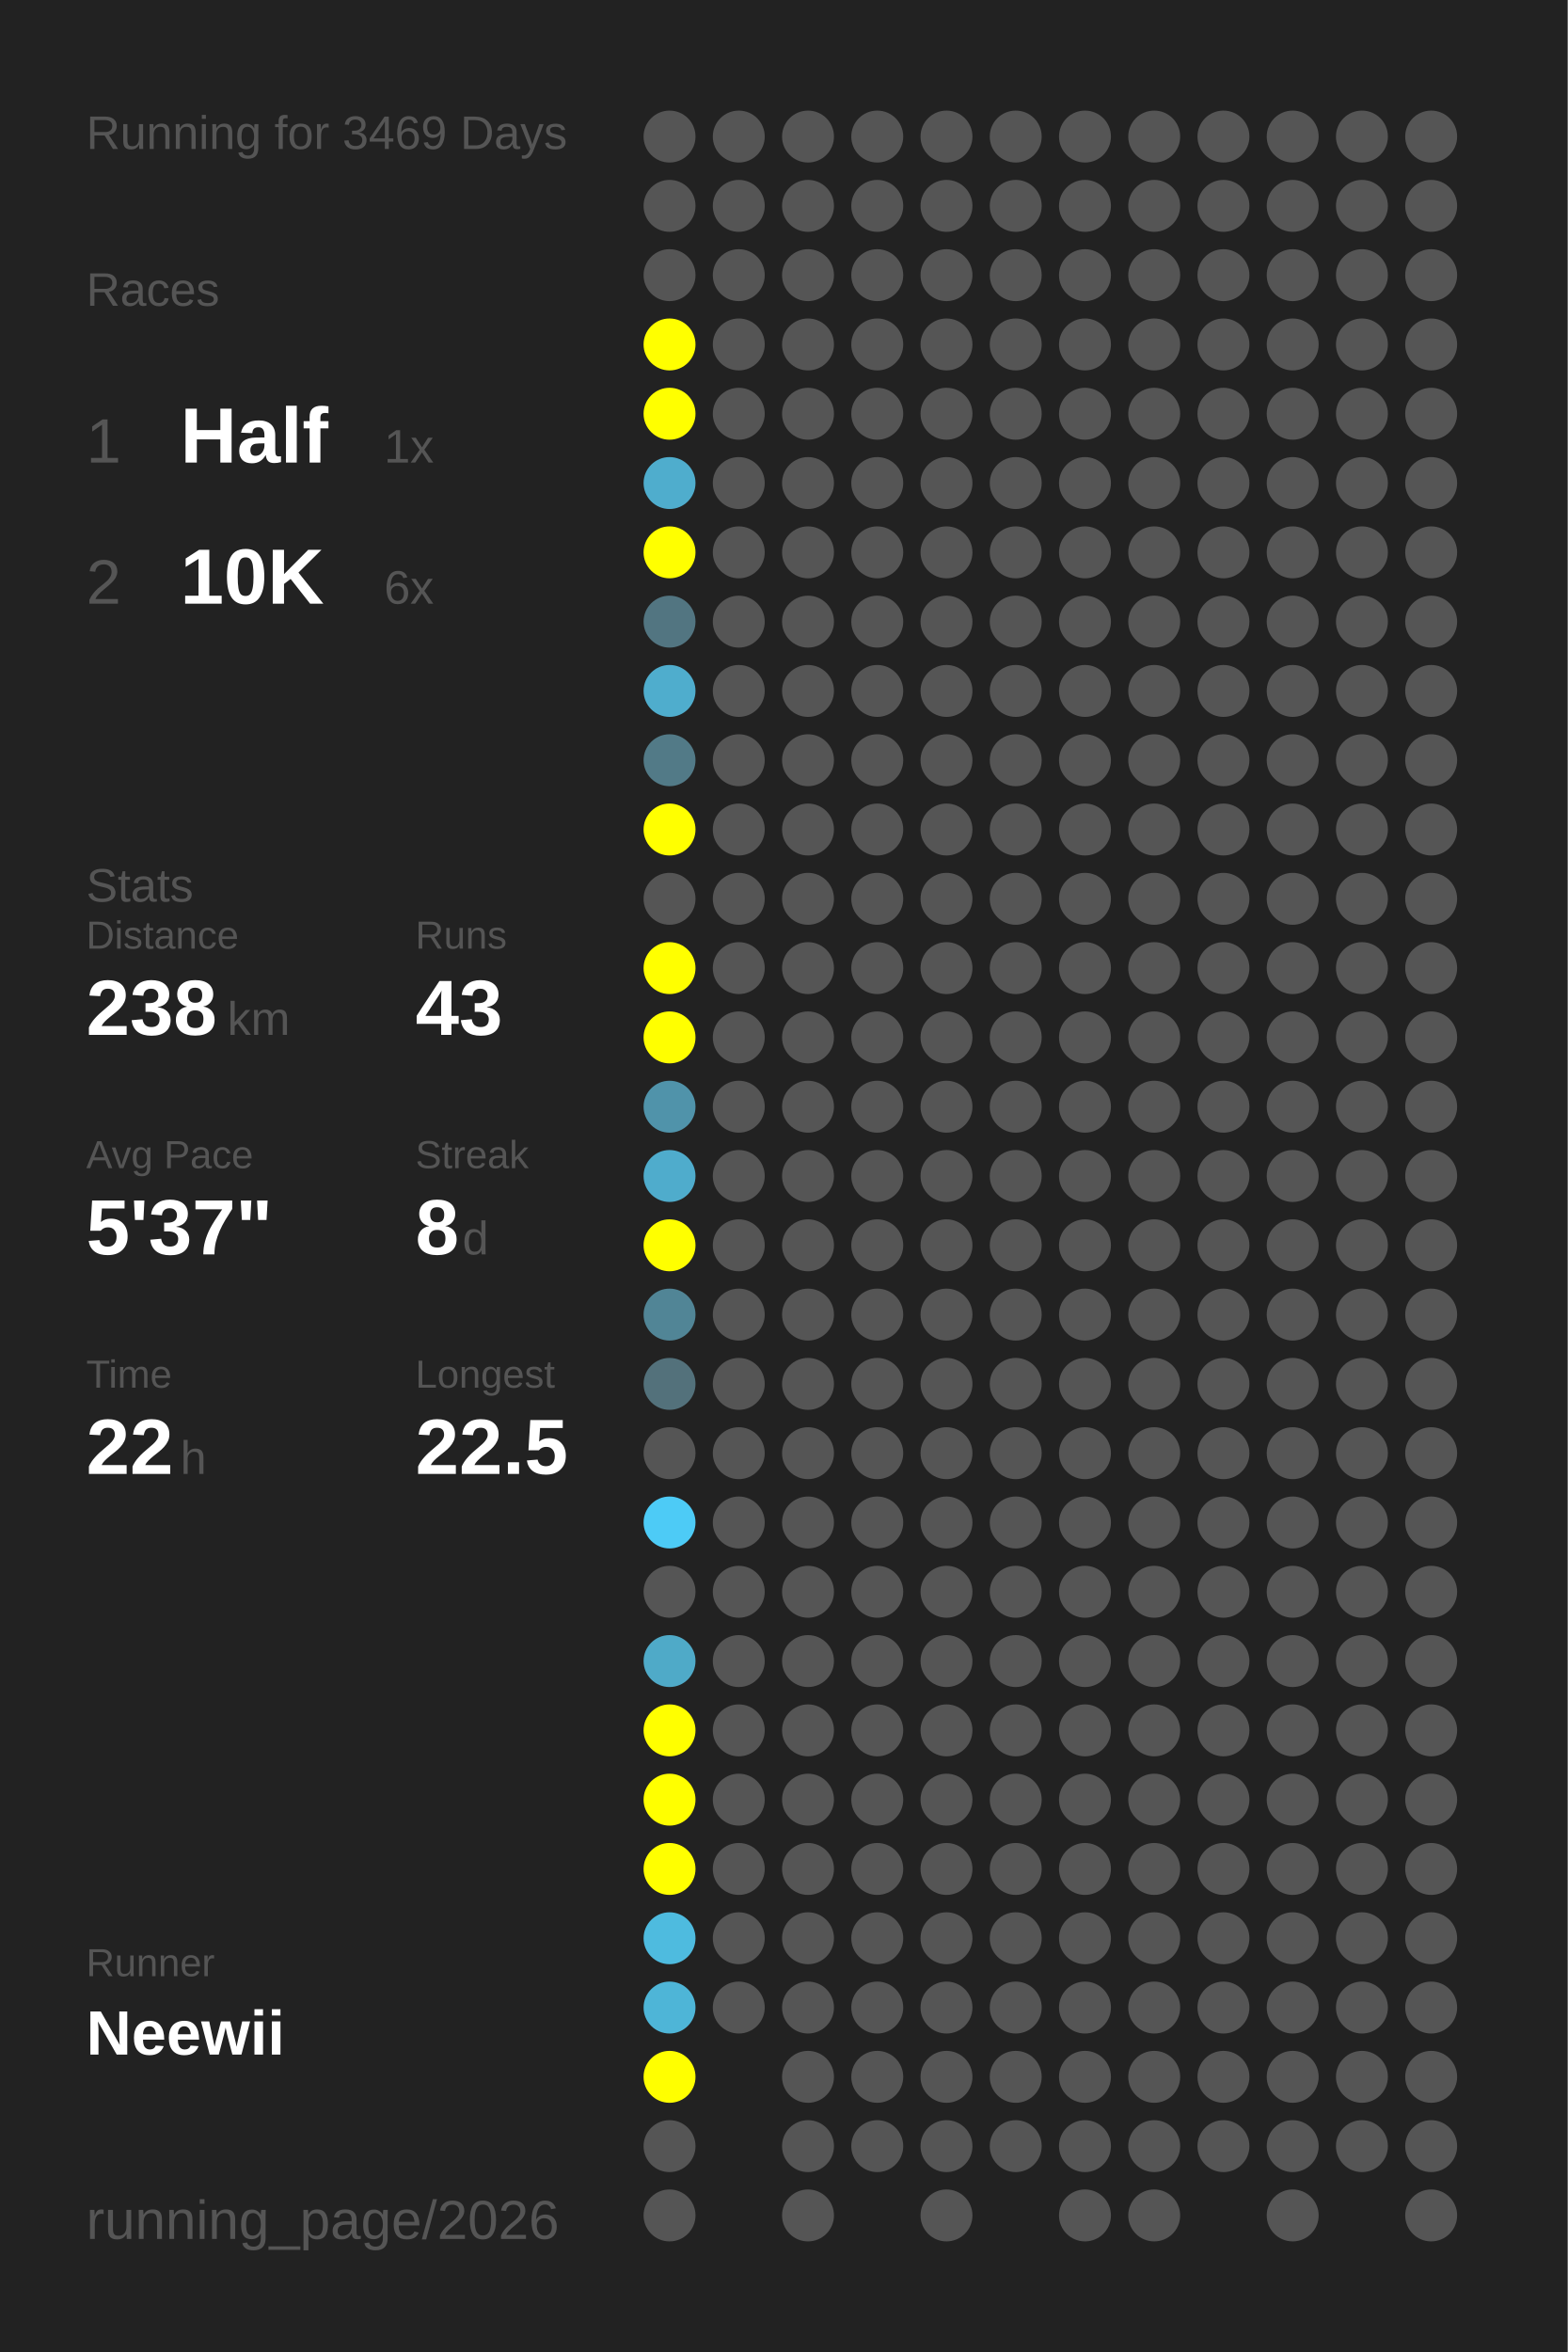
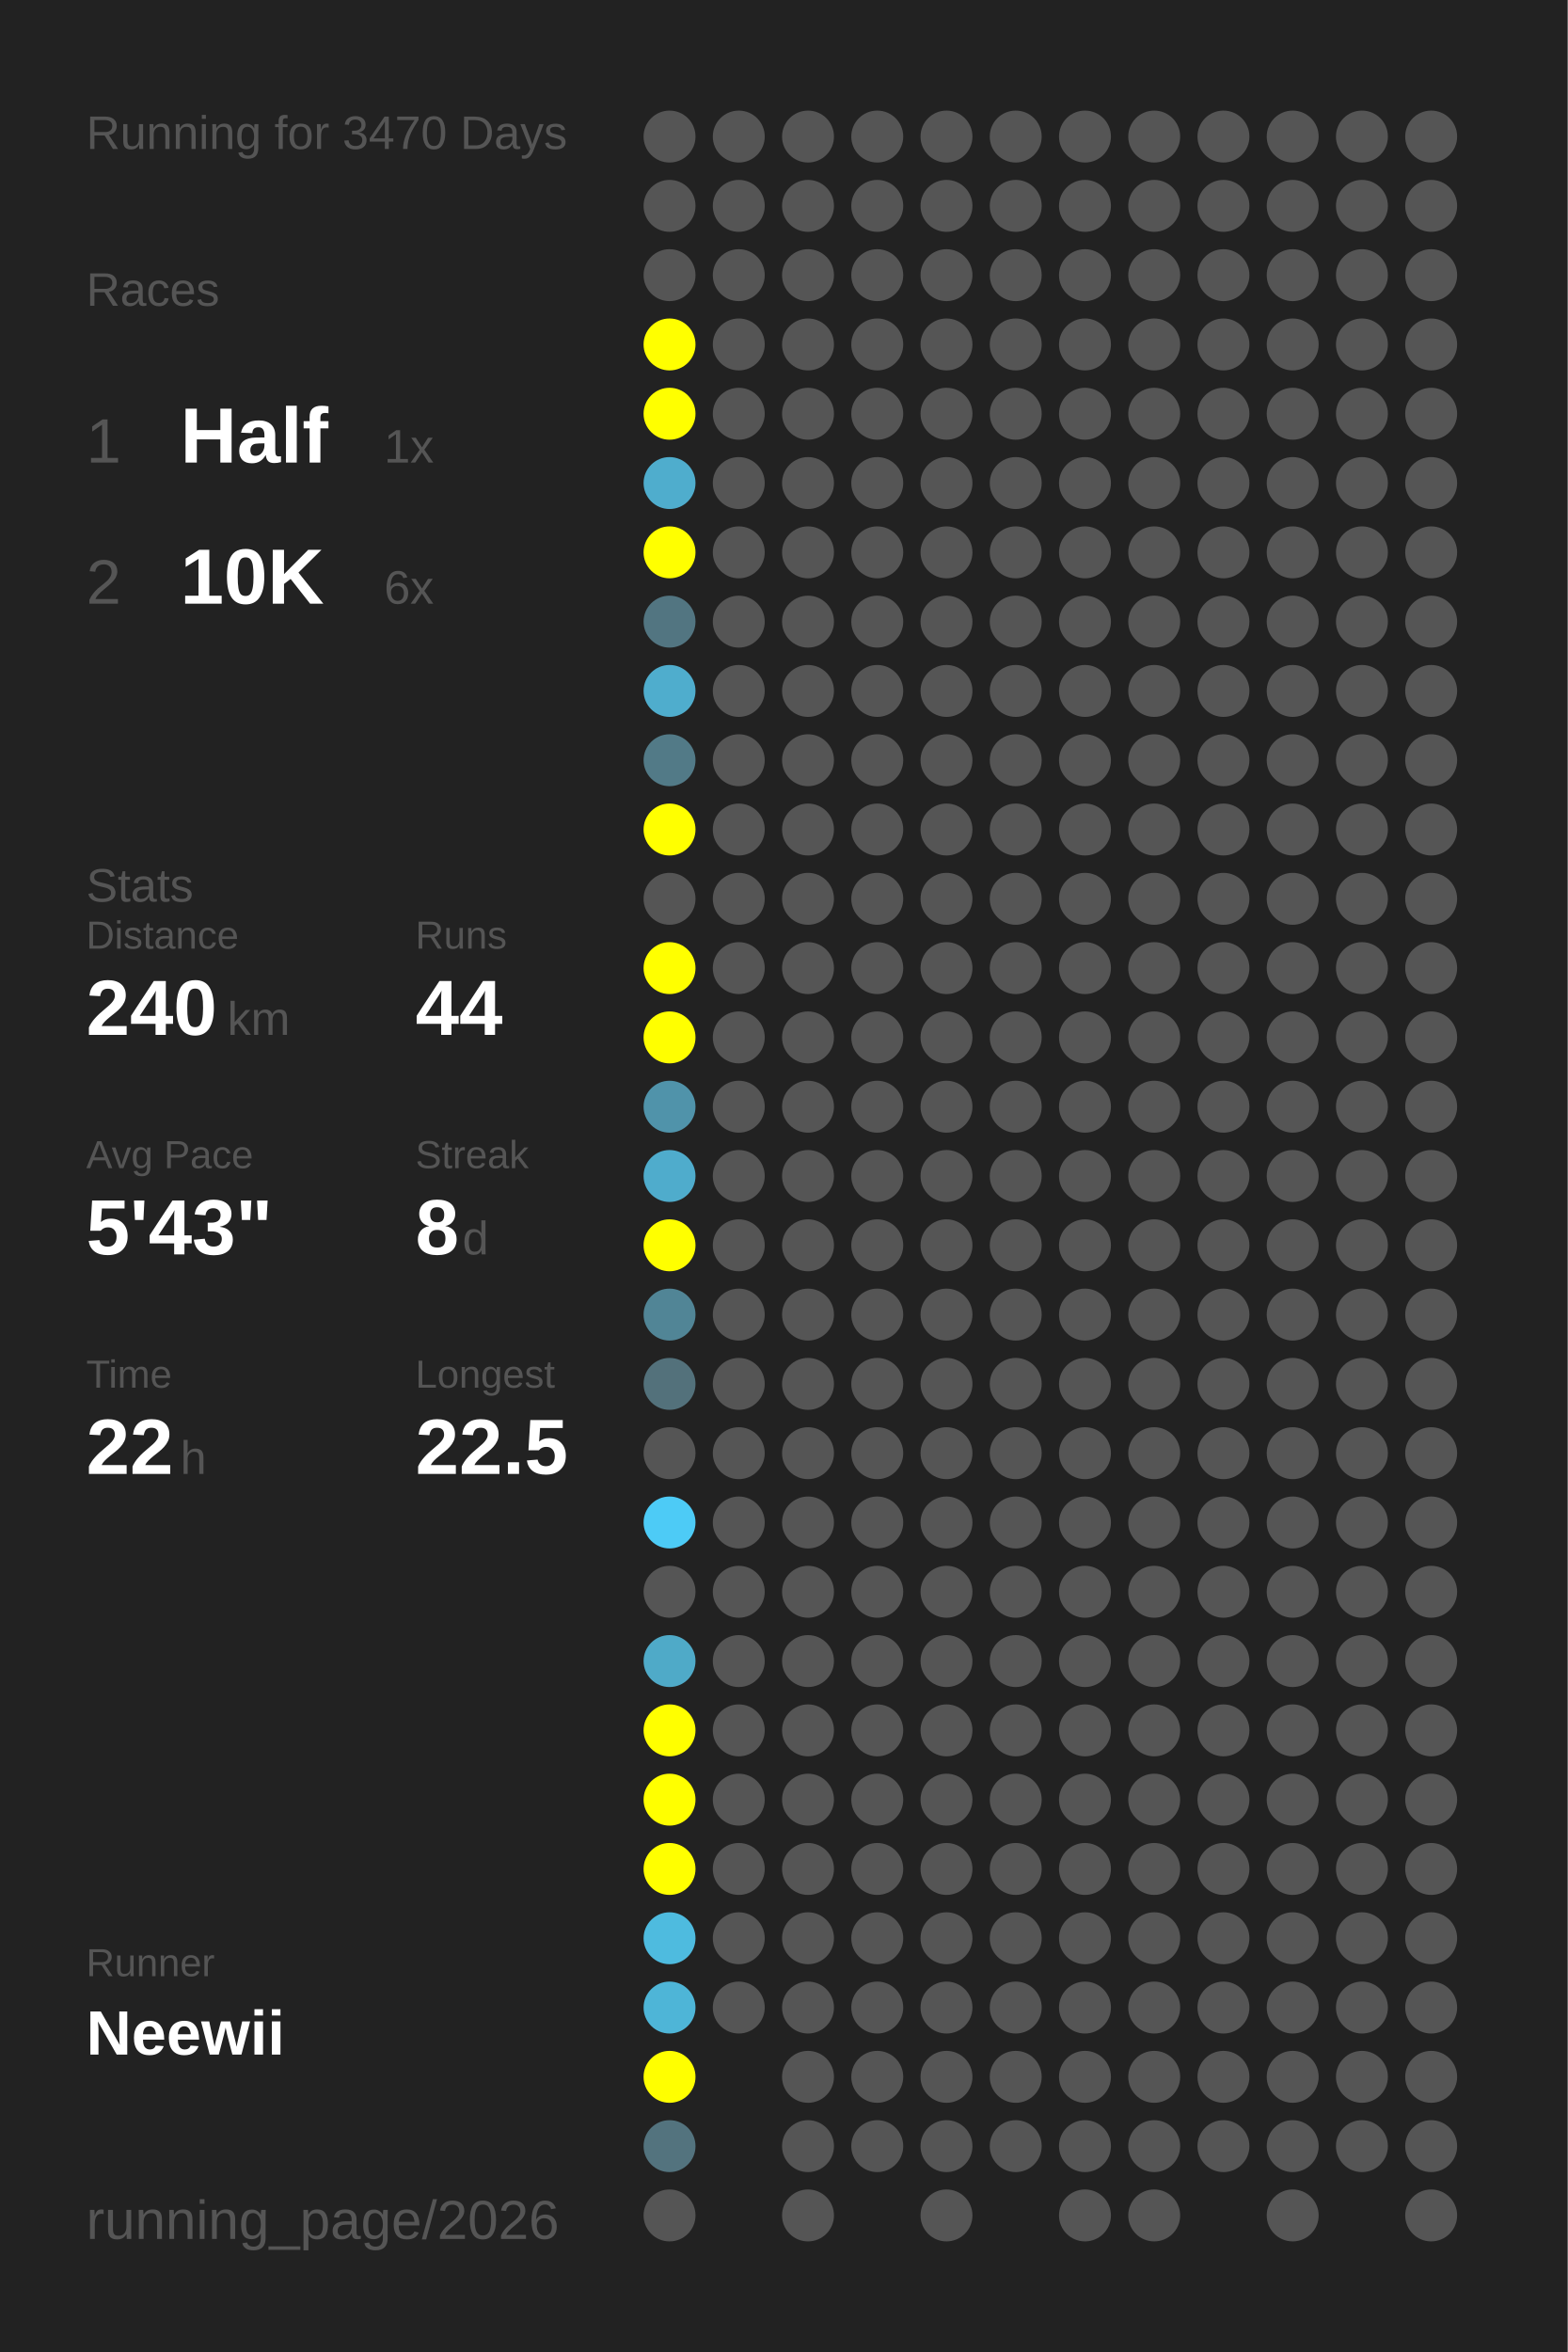
<svg xmlns="http://www.w3.org/2000/svg" baseProfile="full" height="300mm" version="1.1" viewBox="0,0,200,300" width="200mm">
  <defs />
  <rect fill="#222222" height="300" width="200" x="0" y="0" />
-   <text fill="#555555" style="font-size:6px; font-family:Arial;" x="11" y="19">Running for 3469 Days</text>
+   <text fill="#555555" style="font-size:6px; font-family:Arial;" x="11" y="19">Running for 3470 Days</text>
  <text fill="#555555" style="font-size:6px; font-family:Arial;" x="11" y="39">Races</text>
  <text fill="#555555" style="font-size:8px; font-family:Arial;" x="11" y="59">1</text>
  <text fill="#FFFFFF" style="font-size:10px; font-family:Arial; font-weight:bold;" x="23" y="59">Half</text>
  <text fill="#555555" style="font-size:6px; font-family:Arial;" x="49" y="59">1x</text>
  <text fill="#555555" style="font-size:8px; font-family:Arial;" x="11" y="77">2</text>
  <text fill="#FFFFFF" style="font-size:10px; font-family:Arial; font-weight:bold;" x="23" y="77">10K</text>
  <text fill="#555555" style="font-size:6px; font-family:Arial;" x="49" y="77">6x</text>
  <text fill="#555555" style="font-size:6px; font-family:Arial;" x="11" y="115">Stats</text>
  <text fill="#555555" style="font-size:5px; font-family:Arial;" x="11" y="121">Distance</text>
-   <text fill="#FFFFFF" style="font-size:10px; font-family:Arial; font-weight:bold;" x="11" y="132">238</text>
+   <text fill="#FFFFFF" style="font-size:10px; font-family:Arial; font-weight:bold;" x="11" y="132">240</text>
  <text fill="#555555" style="font-size:6px; font-family:Arial;" x="29" y="132">km</text>
  <text fill="#555555" style="font-size:5px; font-family:Arial;" x="53" y="121">Runs</text>
-   <text fill="#FFFFFF" style="font-size:10px; font-family:Arial; font-weight:bold;" x="53" y="132">43</text>
+   <text fill="#FFFFFF" style="font-size:10px; font-family:Arial; font-weight:bold;" x="53" y="132">44</text>
  <text fill="#555555" style="font-size:5px; font-family:Arial;" x="11" y="149">Avg Pace</text>
-   <text fill="#FFFFFF" style="font-size:10px; font-family:Arial; font-weight:bold;" x="11" y="160">5'37"</text>
+   <text fill="#FFFFFF" style="font-size:10px; font-family:Arial; font-weight:bold;" x="11" y="160">5'43"</text>
  <text fill="#555555" style="font-size:5px; font-family:Arial;" x="53" y="149">Streak</text>
  <text fill="#FFFFFF" style="font-size:10px; font-family:Arial; font-weight:bold;" x="53" y="160">8</text>
  <text fill="#555555" style="font-size:6px; font-family:Arial;" x="59" y="160">d</text>
  <text fill="#555555" style="font-size:5px; font-family:Arial;" x="11" y="177">Time</text>
  <text fill="#FFFFFF" style="font-size:10px; font-family:Arial; font-weight:bold;" x="11" y="188">22</text>
  <text fill="#555555" style="font-size:6px; font-family:Arial;" x="23" y="188">h</text>
  <text fill="#555555" style="font-size:5px; font-family:Arial;" x="53" y="177">Longest</text>
  <text fill="#FFFFFF" style="font-size:10px; font-family:Arial; font-weight:bold;" x="53" y="188">22.5</text>
  <text fill="#555555" style="font-size:5px; font-family:Arial;" x="11" y="252.065">Runner</text>
  <text fill="#FFFFFF" style="font-size:8px; font-family:Arial; font-weight:bold;" x="11" y="262.065">Neewii</text>
  <text fill="#555555" style="font-size:7px; font-family:Arial;" x="11" y="285.581">running_page/2026</text>
  <circle cx="85.417" cy="17.419" fill="#555555" r="3.312" />
  <circle cx="85.417" cy="26.258" fill="#555555" r="3.312" />
  <circle cx="85.417" cy="35.097" fill="#555555" r="3.312" />
  <circle cx="85.417" cy="43.935" fill="#FFFF00" r="3.312" />
  <circle cx="85.417" cy="52.774" fill="#FFFF00" r="3.312" />
  <circle cx="85.417" cy="61.613" fill="#4fadcd" r="3.312" />
  <circle cx="85.417" cy="70.452" fill="#FFFF00" r="3.312" />
  <circle cx="85.417" cy="79.29" fill="#527581" r="3.312" />
  <circle cx="85.417" cy="88.129" fill="#4fadcd" r="3.312" />
  <circle cx="85.417" cy="96.968" fill="#527a87" r="3.312" />
  <circle cx="85.417" cy="105.806" fill="#FFFF00" r="3.312" />
  <circle cx="85.417" cy="114.645" fill="#555555" r="3.312" />
  <circle cx="85.417" cy="123.484" fill="#FFFF00" r="3.312" />
  <circle cx="85.417" cy="132.323" fill="#FFFF00" r="3.312" />
  <circle cx="85.417" cy="141.161" fill="#5093aa" r="3.312" />
  <circle cx="85.417" cy="150" fill="#4faccc" r="3.312" />
  <circle cx="85.417" cy="158.839" fill="#FFFF00" r="3.312" />
  <circle cx="85.417" cy="167.677" fill="#518596" r="3.312" />
  <circle cx="85.417" cy="176.516" fill="#53717b" r="3.312" />
  <circle cx="85.417" cy="185.355" fill="#555555" r="3.312" />
  <circle cx="85.417" cy="194.194" fill="#4dcbf6" r="3.312" />
  <circle cx="85.417" cy="203.032" fill="#555555" r="3.312" />
  <circle cx="85.417" cy="211.871" fill="#4faac8" r="3.312" />
  <circle cx="85.417" cy="220.71" fill="#FFFF00" r="3.312" />
  <circle cx="85.417" cy="229.548" fill="#FFFF00" r="3.312" />
  <circle cx="85.417" cy="238.387" fill="#FFFF00" r="3.312" />
  <circle cx="85.417" cy="247.226" fill="#4ebbdf" r="3.312" />
  <circle cx="85.417" cy="256.065" fill="#4eb5d7" r="3.312" />
  <circle cx="85.417" cy="264.903" fill="#FFFF00" r="3.312" />
-   <circle cx="85.417" cy="273.742" fill="#555555" r="3.312" />
+   <circle cx="85.417" cy="273.742" fill="#53737e" r="3.312" />
  <circle cx="85.417" cy="282.581" fill="#555555" r="3.312" />
  <circle cx="94.25" cy="17.419" fill="#555555" r="3.312" />
  <circle cx="94.25" cy="26.258" fill="#555555" r="3.312" />
  <circle cx="94.25" cy="35.097" fill="#555555" r="3.312" />
  <circle cx="94.25" cy="43.935" fill="#555555" r="3.312" />
  <circle cx="94.25" cy="52.774" fill="#555555" r="3.312" />
  <circle cx="94.25" cy="61.613" fill="#555555" r="3.312" />
  <circle cx="94.25" cy="70.452" fill="#555555" r="3.312" />
  <circle cx="94.25" cy="79.29" fill="#555555" r="3.312" />
  <circle cx="94.25" cy="88.129" fill="#555555" r="3.312" />
  <circle cx="94.25" cy="96.968" fill="#555555" r="3.312" />
  <circle cx="94.25" cy="105.806" fill="#555555" r="3.312" />
  <circle cx="94.25" cy="114.645" fill="#555555" r="3.312" />
  <circle cx="94.25" cy="123.484" fill="#555555" r="3.312" />
  <circle cx="94.25" cy="132.323" fill="#555555" r="3.312" />
  <circle cx="94.25" cy="141.161" fill="#555555" r="3.312" />
  <circle cx="94.25" cy="150" fill="#555555" r="3.312" />
  <circle cx="94.25" cy="158.839" fill="#555555" r="3.312" />
  <circle cx="94.25" cy="167.677" fill="#555555" r="3.312" />
  <circle cx="94.25" cy="176.516" fill="#555555" r="3.312" />
  <circle cx="94.25" cy="185.355" fill="#555555" r="3.312" />
  <circle cx="94.25" cy="194.194" fill="#555555" r="3.312" />
  <circle cx="94.25" cy="203.032" fill="#555555" r="3.312" />
  <circle cx="94.25" cy="211.871" fill="#555555" r="3.312" />
  <circle cx="94.25" cy="220.71" fill="#555555" r="3.312" />
  <circle cx="94.25" cy="229.548" fill="#555555" r="3.312" />
  <circle cx="94.25" cy="238.387" fill="#555555" r="3.312" />
  <circle cx="94.25" cy="247.226" fill="#555555" r="3.312" />
  <circle cx="94.25" cy="256.065" fill="#555555" r="3.312" />
  <circle cx="103.083" cy="17.419" fill="#555555" r="3.312" />
  <circle cx="103.083" cy="26.258" fill="#555555" r="3.312" />
  <circle cx="103.083" cy="35.097" fill="#555555" r="3.312" />
  <circle cx="103.083" cy="43.935" fill="#555555" r="3.312" />
  <circle cx="103.083" cy="52.774" fill="#555555" r="3.312" />
  <circle cx="103.083" cy="61.613" fill="#555555" r="3.312" />
  <circle cx="103.083" cy="70.452" fill="#555555" r="3.312" />
  <circle cx="103.083" cy="79.29" fill="#555555" r="3.312" />
  <circle cx="103.083" cy="88.129" fill="#555555" r="3.312" />
  <circle cx="103.083" cy="96.968" fill="#555555" r="3.312" />
  <circle cx="103.083" cy="105.806" fill="#555555" r="3.312" />
  <circle cx="103.083" cy="114.645" fill="#555555" r="3.312" />
  <circle cx="103.083" cy="123.484" fill="#555555" r="3.312" />
  <circle cx="103.083" cy="132.323" fill="#555555" r="3.312" />
  <circle cx="103.083" cy="141.161" fill="#555555" r="3.312" />
  <circle cx="103.083" cy="150" fill="#555555" r="3.312" />
  <circle cx="103.083" cy="158.839" fill="#555555" r="3.312" />
  <circle cx="103.083" cy="167.677" fill="#555555" r="3.312" />
  <circle cx="103.083" cy="176.516" fill="#555555" r="3.312" />
  <circle cx="103.083" cy="185.355" fill="#555555" r="3.312" />
  <circle cx="103.083" cy="194.194" fill="#555555" r="3.312" />
  <circle cx="103.083" cy="203.032" fill="#555555" r="3.312" />
  <circle cx="103.083" cy="211.871" fill="#555555" r="3.312" />
  <circle cx="103.083" cy="220.71" fill="#555555" r="3.312" />
  <circle cx="103.083" cy="229.548" fill="#555555" r="3.312" />
  <circle cx="103.083" cy="238.387" fill="#555555" r="3.312" />
  <circle cx="103.083" cy="247.226" fill="#555555" r="3.312" />
  <circle cx="103.083" cy="256.065" fill="#555555" r="3.312" />
  <circle cx="103.083" cy="264.903" fill="#555555" r="3.312" />
  <circle cx="103.083" cy="273.742" fill="#555555" r="3.312" />
  <circle cx="103.083" cy="282.581" fill="#555555" r="3.312" />
  <circle cx="111.917" cy="17.419" fill="#555555" r="3.312" />
  <circle cx="111.917" cy="26.258" fill="#555555" r="3.312" />
  <circle cx="111.917" cy="35.097" fill="#555555" r="3.312" />
  <circle cx="111.917" cy="43.935" fill="#555555" r="3.312" />
  <circle cx="111.917" cy="52.774" fill="#555555" r="3.312" />
  <circle cx="111.917" cy="61.613" fill="#555555" r="3.312" />
  <circle cx="111.917" cy="70.452" fill="#555555" r="3.312" />
  <circle cx="111.917" cy="79.29" fill="#555555" r="3.312" />
  <circle cx="111.917" cy="88.129" fill="#555555" r="3.312" />
  <circle cx="111.917" cy="96.968" fill="#555555" r="3.312" />
  <circle cx="111.917" cy="105.806" fill="#555555" r="3.312" />
  <circle cx="111.917" cy="114.645" fill="#555555" r="3.312" />
  <circle cx="111.917" cy="123.484" fill="#555555" r="3.312" />
  <circle cx="111.917" cy="132.323" fill="#555555" r="3.312" />
  <circle cx="111.917" cy="141.161" fill="#555555" r="3.312" />
  <circle cx="111.917" cy="150" fill="#555555" r="3.312" />
  <circle cx="111.917" cy="158.839" fill="#555555" r="3.312" />
  <circle cx="111.917" cy="167.677" fill="#555555" r="3.312" />
  <circle cx="111.917" cy="176.516" fill="#555555" r="3.312" />
  <circle cx="111.917" cy="185.355" fill="#555555" r="3.312" />
  <circle cx="111.917" cy="194.194" fill="#555555" r="3.312" />
  <circle cx="111.917" cy="203.032" fill="#555555" r="3.312" />
  <circle cx="111.917" cy="211.871" fill="#555555" r="3.312" />
  <circle cx="111.917" cy="220.71" fill="#555555" r="3.312" />
  <circle cx="111.917" cy="229.548" fill="#555555" r="3.312" />
  <circle cx="111.917" cy="238.387" fill="#555555" r="3.312" />
  <circle cx="111.917" cy="247.226" fill="#555555" r="3.312" />
  <circle cx="111.917" cy="256.065" fill="#555555" r="3.312" />
  <circle cx="111.917" cy="264.903" fill="#555555" r="3.312" />
  <circle cx="111.917" cy="273.742" fill="#555555" r="3.312" />
  <circle cx="120.75" cy="17.419" fill="#555555" r="3.312" />
  <circle cx="120.75" cy="26.258" fill="#555555" r="3.312" />
  <circle cx="120.75" cy="35.097" fill="#555555" r="3.312" />
  <circle cx="120.75" cy="43.935" fill="#555555" r="3.312" />
  <circle cx="120.75" cy="52.774" fill="#555555" r="3.312" />
  <circle cx="120.75" cy="61.613" fill="#555555" r="3.312" />
  <circle cx="120.75" cy="70.452" fill="#555555" r="3.312" />
  <circle cx="120.75" cy="79.29" fill="#555555" r="3.312" />
  <circle cx="120.75" cy="88.129" fill="#555555" r="3.312" />
  <circle cx="120.75" cy="96.968" fill="#555555" r="3.312" />
  <circle cx="120.75" cy="105.806" fill="#555555" r="3.312" />
  <circle cx="120.75" cy="114.645" fill="#555555" r="3.312" />
  <circle cx="120.75" cy="123.484" fill="#555555" r="3.312" />
  <circle cx="120.75" cy="132.323" fill="#555555" r="3.312" />
  <circle cx="120.75" cy="141.161" fill="#555555" r="3.312" />
  <circle cx="120.75" cy="150" fill="#555555" r="3.312" />
  <circle cx="120.75" cy="158.839" fill="#555555" r="3.312" />
  <circle cx="120.75" cy="167.677" fill="#555555" r="3.312" />
  <circle cx="120.75" cy="176.516" fill="#555555" r="3.312" />
  <circle cx="120.75" cy="185.355" fill="#555555" r="3.312" />
  <circle cx="120.75" cy="194.194" fill="#555555" r="3.312" />
  <circle cx="120.75" cy="203.032" fill="#555555" r="3.312" />
  <circle cx="120.75" cy="211.871" fill="#555555" r="3.312" />
  <circle cx="120.75" cy="220.71" fill="#555555" r="3.312" />
  <circle cx="120.75" cy="229.548" fill="#555555" r="3.312" />
  <circle cx="120.75" cy="238.387" fill="#555555" r="3.312" />
  <circle cx="120.75" cy="247.226" fill="#555555" r="3.312" />
  <circle cx="120.75" cy="256.065" fill="#555555" r="3.312" />
  <circle cx="120.75" cy="264.903" fill="#555555" r="3.312" />
  <circle cx="120.75" cy="273.742" fill="#555555" r="3.312" />
  <circle cx="120.75" cy="282.581" fill="#555555" r="3.312" />
  <circle cx="129.583" cy="17.419" fill="#555555" r="3.312" />
  <circle cx="129.583" cy="26.258" fill="#555555" r="3.312" />
  <circle cx="129.583" cy="35.097" fill="#555555" r="3.312" />
  <circle cx="129.583" cy="43.935" fill="#555555" r="3.312" />
  <circle cx="129.583" cy="52.774" fill="#555555" r="3.312" />
  <circle cx="129.583" cy="61.613" fill="#555555" r="3.312" />
  <circle cx="129.583" cy="70.452" fill="#555555" r="3.312" />
  <circle cx="129.583" cy="79.29" fill="#555555" r="3.312" />
  <circle cx="129.583" cy="88.129" fill="#555555" r="3.312" />
  <circle cx="129.583" cy="96.968" fill="#555555" r="3.312" />
  <circle cx="129.583" cy="105.806" fill="#555555" r="3.312" />
  <circle cx="129.583" cy="114.645" fill="#555555" r="3.312" />
  <circle cx="129.583" cy="123.484" fill="#555555" r="3.312" />
  <circle cx="129.583" cy="132.323" fill="#555555" r="3.312" />
  <circle cx="129.583" cy="141.161" fill="#555555" r="3.312" />
  <circle cx="129.583" cy="150" fill="#555555" r="3.312" />
  <circle cx="129.583" cy="158.839" fill="#555555" r="3.312" />
  <circle cx="129.583" cy="167.677" fill="#555555" r="3.312" />
  <circle cx="129.583" cy="176.516" fill="#555555" r="3.312" />
  <circle cx="129.583" cy="185.355" fill="#555555" r="3.312" />
  <circle cx="129.583" cy="194.194" fill="#555555" r="3.312" />
  <circle cx="129.583" cy="203.032" fill="#555555" r="3.312" />
  <circle cx="129.583" cy="211.871" fill="#555555" r="3.312" />
  <circle cx="129.583" cy="220.71" fill="#555555" r="3.312" />
  <circle cx="129.583" cy="229.548" fill="#555555" r="3.312" />
  <circle cx="129.583" cy="238.387" fill="#555555" r="3.312" />
  <circle cx="129.583" cy="247.226" fill="#555555" r="3.312" />
  <circle cx="129.583" cy="256.065" fill="#555555" r="3.312" />
  <circle cx="129.583" cy="264.903" fill="#555555" r="3.312" />
  <circle cx="129.583" cy="273.742" fill="#555555" r="3.312" />
  <circle cx="138.417" cy="17.419" fill="#555555" r="3.312" />
  <circle cx="138.417" cy="26.258" fill="#555555" r="3.312" />
  <circle cx="138.417" cy="35.097" fill="#555555" r="3.312" />
  <circle cx="138.417" cy="43.935" fill="#555555" r="3.312" />
  <circle cx="138.417" cy="52.774" fill="#555555" r="3.312" />
  <circle cx="138.417" cy="61.613" fill="#555555" r="3.312" />
  <circle cx="138.417" cy="70.452" fill="#555555" r="3.312" />
  <circle cx="138.417" cy="79.29" fill="#555555" r="3.312" />
  <circle cx="138.417" cy="88.129" fill="#555555" r="3.312" />
  <circle cx="138.417" cy="96.968" fill="#555555" r="3.312" />
  <circle cx="138.417" cy="105.806" fill="#555555" r="3.312" />
  <circle cx="138.417" cy="114.645" fill="#555555" r="3.312" />
  <circle cx="138.417" cy="123.484" fill="#555555" r="3.312" />
  <circle cx="138.417" cy="132.323" fill="#555555" r="3.312" />
  <circle cx="138.417" cy="141.161" fill="#555555" r="3.312" />
  <circle cx="138.417" cy="150" fill="#555555" r="3.312" />
  <circle cx="138.417" cy="158.839" fill="#555555" r="3.312" />
  <circle cx="138.417" cy="167.677" fill="#555555" r="3.312" />
  <circle cx="138.417" cy="176.516" fill="#555555" r="3.312" />
  <circle cx="138.417" cy="185.355" fill="#555555" r="3.312" />
  <circle cx="138.417" cy="194.194" fill="#555555" r="3.312" />
  <circle cx="138.417" cy="203.032" fill="#555555" r="3.312" />
  <circle cx="138.417" cy="211.871" fill="#555555" r="3.312" />
  <circle cx="138.417" cy="220.71" fill="#555555" r="3.312" />
  <circle cx="138.417" cy="229.548" fill="#555555" r="3.312" />
  <circle cx="138.417" cy="238.387" fill="#555555" r="3.312" />
  <circle cx="138.417" cy="247.226" fill="#555555" r="3.312" />
  <circle cx="138.417" cy="256.065" fill="#555555" r="3.312" />
  <circle cx="138.417" cy="264.903" fill="#555555" r="3.312" />
  <circle cx="138.417" cy="273.742" fill="#555555" r="3.312" />
  <circle cx="138.417" cy="282.581" fill="#555555" r="3.312" />
  <circle cx="147.25" cy="17.419" fill="#555555" r="3.312" />
  <circle cx="147.25" cy="26.258" fill="#555555" r="3.312" />
  <circle cx="147.25" cy="35.097" fill="#555555" r="3.312" />
  <circle cx="147.25" cy="43.935" fill="#555555" r="3.312" />
  <circle cx="147.25" cy="52.774" fill="#555555" r="3.312" />
  <circle cx="147.25" cy="61.613" fill="#555555" r="3.312" />
  <circle cx="147.25" cy="70.452" fill="#555555" r="3.312" />
  <circle cx="147.25" cy="79.29" fill="#555555" r="3.312" />
  <circle cx="147.25" cy="88.129" fill="#555555" r="3.312" />
  <circle cx="147.25" cy="96.968" fill="#555555" r="3.312" />
  <circle cx="147.25" cy="105.806" fill="#555555" r="3.312" />
  <circle cx="147.25" cy="114.645" fill="#555555" r="3.312" />
  <circle cx="147.25" cy="123.484" fill="#555555" r="3.312" />
  <circle cx="147.25" cy="132.323" fill="#555555" r="3.312" />
  <circle cx="147.25" cy="141.161" fill="#555555" r="3.312" />
  <circle cx="147.25" cy="150" fill="#555555" r="3.312" />
  <circle cx="147.25" cy="158.839" fill="#555555" r="3.312" />
  <circle cx="147.25" cy="167.677" fill="#555555" r="3.312" />
  <circle cx="147.25" cy="176.516" fill="#555555" r="3.312" />
  <circle cx="147.25" cy="185.355" fill="#555555" r="3.312" />
  <circle cx="147.25" cy="194.194" fill="#555555" r="3.312" />
  <circle cx="147.25" cy="203.032" fill="#555555" r="3.312" />
  <circle cx="147.25" cy="211.871" fill="#555555" r="3.312" />
  <circle cx="147.25" cy="220.71" fill="#555555" r="3.312" />
  <circle cx="147.25" cy="229.548" fill="#555555" r="3.312" />
  <circle cx="147.25" cy="238.387" fill="#555555" r="3.312" />
  <circle cx="147.25" cy="247.226" fill="#555555" r="3.312" />
  <circle cx="147.25" cy="256.065" fill="#555555" r="3.312" />
  <circle cx="147.25" cy="264.903" fill="#555555" r="3.312" />
  <circle cx="147.25" cy="273.742" fill="#555555" r="3.312" />
  <circle cx="147.25" cy="282.581" fill="#555555" r="3.312" />
  <circle cx="156.083" cy="17.419" fill="#555555" r="3.312" />
  <circle cx="156.083" cy="26.258" fill="#555555" r="3.312" />
  <circle cx="156.083" cy="35.097" fill="#555555" r="3.312" />
  <circle cx="156.083" cy="43.935" fill="#555555" r="3.312" />
  <circle cx="156.083" cy="52.774" fill="#555555" r="3.312" />
  <circle cx="156.083" cy="61.613" fill="#555555" r="3.312" />
  <circle cx="156.083" cy="70.452" fill="#555555" r="3.312" />
  <circle cx="156.083" cy="79.29" fill="#555555" r="3.312" />
  <circle cx="156.083" cy="88.129" fill="#555555" r="3.312" />
  <circle cx="156.083" cy="96.968" fill="#555555" r="3.312" />
  <circle cx="156.083" cy="105.806" fill="#555555" r="3.312" />
  <circle cx="156.083" cy="114.645" fill="#555555" r="3.312" />
  <circle cx="156.083" cy="123.484" fill="#555555" r="3.312" />
  <circle cx="156.083" cy="132.323" fill="#555555" r="3.312" />
  <circle cx="156.083" cy="141.161" fill="#555555" r="3.312" />
  <circle cx="156.083" cy="150" fill="#555555" r="3.312" />
  <circle cx="156.083" cy="158.839" fill="#555555" r="3.312" />
  <circle cx="156.083" cy="167.677" fill="#555555" r="3.312" />
  <circle cx="156.083" cy="176.516" fill="#555555" r="3.312" />
  <circle cx="156.083" cy="185.355" fill="#555555" r="3.312" />
  <circle cx="156.083" cy="194.194" fill="#555555" r="3.312" />
  <circle cx="156.083" cy="203.032" fill="#555555" r="3.312" />
  <circle cx="156.083" cy="211.871" fill="#555555" r="3.312" />
  <circle cx="156.083" cy="220.71" fill="#555555" r="3.312" />
  <circle cx="156.083" cy="229.548" fill="#555555" r="3.312" />
  <circle cx="156.083" cy="238.387" fill="#555555" r="3.312" />
  <circle cx="156.083" cy="247.226" fill="#555555" r="3.312" />
  <circle cx="156.083" cy="256.065" fill="#555555" r="3.312" />
  <circle cx="156.083" cy="264.903" fill="#555555" r="3.312" />
  <circle cx="156.083" cy="273.742" fill="#555555" r="3.312" />
  <circle cx="164.917" cy="17.419" fill="#555555" r="3.312" />
  <circle cx="164.917" cy="26.258" fill="#555555" r="3.312" />
  <circle cx="164.917" cy="35.097" fill="#555555" r="3.312" />
  <circle cx="164.917" cy="43.935" fill="#555555" r="3.312" />
  <circle cx="164.917" cy="52.774" fill="#555555" r="3.312" />
  <circle cx="164.917" cy="61.613" fill="#555555" r="3.312" />
  <circle cx="164.917" cy="70.452" fill="#555555" r="3.312" />
  <circle cx="164.917" cy="79.29" fill="#555555" r="3.312" />
  <circle cx="164.917" cy="88.129" fill="#555555" r="3.312" />
  <circle cx="164.917" cy="96.968" fill="#555555" r="3.312" />
  <circle cx="164.917" cy="105.806" fill="#555555" r="3.312" />
  <circle cx="164.917" cy="114.645" fill="#555555" r="3.312" />
  <circle cx="164.917" cy="123.484" fill="#555555" r="3.312" />
  <circle cx="164.917" cy="132.323" fill="#555555" r="3.312" />
  <circle cx="164.917" cy="141.161" fill="#555555" r="3.312" />
  <circle cx="164.917" cy="150" fill="#555555" r="3.312" />
  <circle cx="164.917" cy="158.839" fill="#555555" r="3.312" />
  <circle cx="164.917" cy="167.677" fill="#555555" r="3.312" />
  <circle cx="164.917" cy="176.516" fill="#555555" r="3.312" />
  <circle cx="164.917" cy="185.355" fill="#555555" r="3.312" />
  <circle cx="164.917" cy="194.194" fill="#555555" r="3.312" />
  <circle cx="164.917" cy="203.032" fill="#555555" r="3.312" />
  <circle cx="164.917" cy="211.871" fill="#555555" r="3.312" />
  <circle cx="164.917" cy="220.71" fill="#555555" r="3.312" />
  <circle cx="164.917" cy="229.548" fill="#555555" r="3.312" />
  <circle cx="164.917" cy="238.387" fill="#555555" r="3.312" />
  <circle cx="164.917" cy="247.226" fill="#555555" r="3.312" />
  <circle cx="164.917" cy="256.065" fill="#555555" r="3.312" />
  <circle cx="164.917" cy="264.903" fill="#555555" r="3.312" />
  <circle cx="164.917" cy="273.742" fill="#555555" r="3.312" />
  <circle cx="164.917" cy="282.581" fill="#555555" r="3.312" />
  <circle cx="173.75" cy="17.419" fill="#555555" r="3.312" />
  <circle cx="173.75" cy="26.258" fill="#555555" r="3.312" />
  <circle cx="173.75" cy="35.097" fill="#555555" r="3.312" />
  <circle cx="173.75" cy="43.935" fill="#555555" r="3.312" />
  <circle cx="173.75" cy="52.774" fill="#555555" r="3.312" />
  <circle cx="173.75" cy="61.613" fill="#555555" r="3.312" />
  <circle cx="173.75" cy="70.452" fill="#555555" r="3.312" />
  <circle cx="173.75" cy="79.29" fill="#555555" r="3.312" />
  <circle cx="173.75" cy="88.129" fill="#555555" r="3.312" />
  <circle cx="173.75" cy="96.968" fill="#555555" r="3.312" />
  <circle cx="173.75" cy="105.806" fill="#555555" r="3.312" />
  <circle cx="173.75" cy="114.645" fill="#555555" r="3.312" />
  <circle cx="173.75" cy="123.484" fill="#555555" r="3.312" />
  <circle cx="173.75" cy="132.323" fill="#555555" r="3.312" />
  <circle cx="173.75" cy="141.161" fill="#555555" r="3.312" />
  <circle cx="173.75" cy="150" fill="#555555" r="3.312" />
  <circle cx="173.75" cy="158.839" fill="#555555" r="3.312" />
  <circle cx="173.75" cy="167.677" fill="#555555" r="3.312" />
  <circle cx="173.75" cy="176.516" fill="#555555" r="3.312" />
  <circle cx="173.75" cy="185.355" fill="#555555" r="3.312" />
  <circle cx="173.75" cy="194.194" fill="#555555" r="3.312" />
  <circle cx="173.75" cy="203.032" fill="#555555" r="3.312" />
  <circle cx="173.75" cy="211.871" fill="#555555" r="3.312" />
  <circle cx="173.75" cy="220.71" fill="#555555" r="3.312" />
  <circle cx="173.75" cy="229.548" fill="#555555" r="3.312" />
  <circle cx="173.75" cy="238.387" fill="#555555" r="3.312" />
  <circle cx="173.75" cy="247.226" fill="#555555" r="3.312" />
  <circle cx="173.75" cy="256.065" fill="#555555" r="3.312" />
  <circle cx="173.75" cy="264.903" fill="#555555" r="3.312" />
  <circle cx="173.75" cy="273.742" fill="#555555" r="3.312" />
  <circle cx="182.583" cy="17.419" fill="#555555" r="3.312" />
  <circle cx="182.583" cy="26.258" fill="#555555" r="3.312" />
  <circle cx="182.583" cy="35.097" fill="#555555" r="3.312" />
  <circle cx="182.583" cy="43.935" fill="#555555" r="3.312" />
  <circle cx="182.583" cy="52.774" fill="#555555" r="3.312" />
  <circle cx="182.583" cy="61.613" fill="#555555" r="3.312" />
  <circle cx="182.583" cy="70.452" fill="#555555" r="3.312" />
  <circle cx="182.583" cy="79.29" fill="#555555" r="3.312" />
  <circle cx="182.583" cy="88.129" fill="#555555" r="3.312" />
  <circle cx="182.583" cy="96.968" fill="#555555" r="3.312" />
  <circle cx="182.583" cy="105.806" fill="#555555" r="3.312" />
  <circle cx="182.583" cy="114.645" fill="#555555" r="3.312" />
  <circle cx="182.583" cy="123.484" fill="#555555" r="3.312" />
  <circle cx="182.583" cy="132.323" fill="#555555" r="3.312" />
  <circle cx="182.583" cy="141.161" fill="#555555" r="3.312" />
  <circle cx="182.583" cy="150" fill="#555555" r="3.312" />
  <circle cx="182.583" cy="158.839" fill="#555555" r="3.312" />
  <circle cx="182.583" cy="167.677" fill="#555555" r="3.312" />
  <circle cx="182.583" cy="176.516" fill="#555555" r="3.312" />
  <circle cx="182.583" cy="185.355" fill="#555555" r="3.312" />
  <circle cx="182.583" cy="194.194" fill="#555555" r="3.312" />
  <circle cx="182.583" cy="203.032" fill="#555555" r="3.312" />
  <circle cx="182.583" cy="211.871" fill="#555555" r="3.312" />
  <circle cx="182.583" cy="220.71" fill="#555555" r="3.312" />
  <circle cx="182.583" cy="229.548" fill="#555555" r="3.312" />
  <circle cx="182.583" cy="238.387" fill="#555555" r="3.312" />
  <circle cx="182.583" cy="247.226" fill="#555555" r="3.312" />
  <circle cx="182.583" cy="256.065" fill="#555555" r="3.312" />
  <circle cx="182.583" cy="264.903" fill="#555555" r="3.312" />
  <circle cx="182.583" cy="273.742" fill="#555555" r="3.312" />
  <circle cx="182.583" cy="282.581" fill="#555555" r="3.312" />
</svg>
